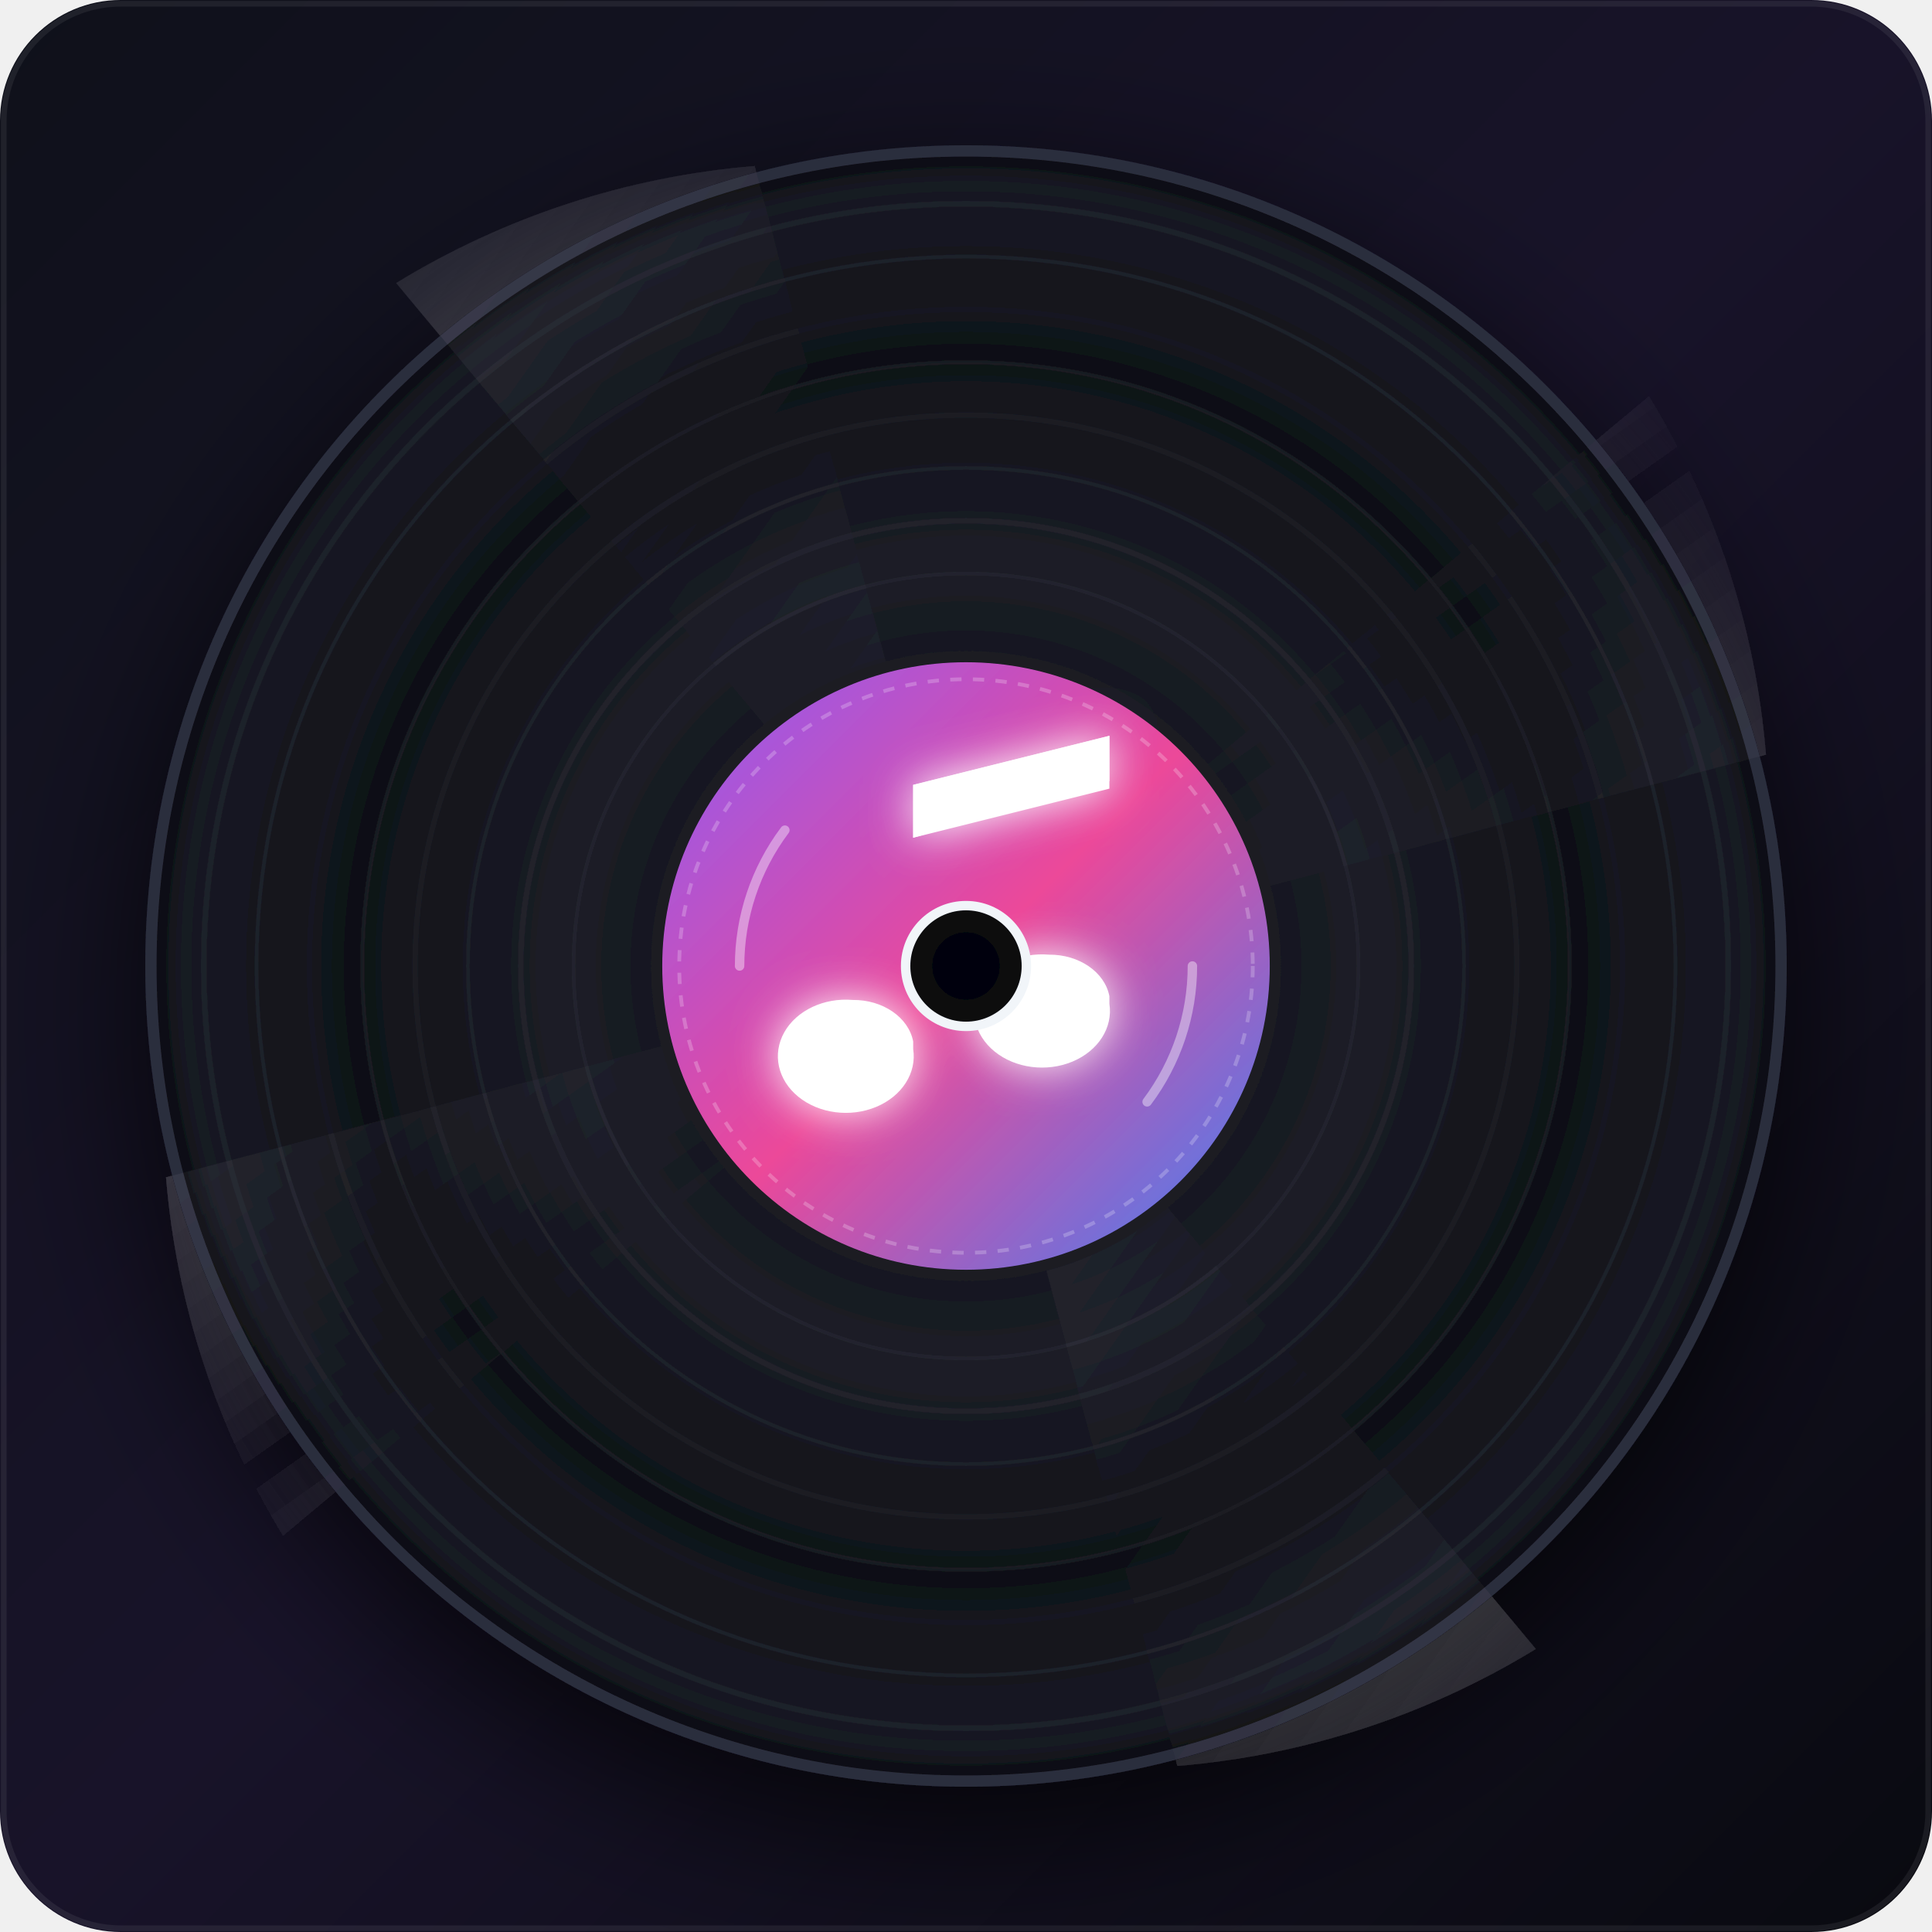
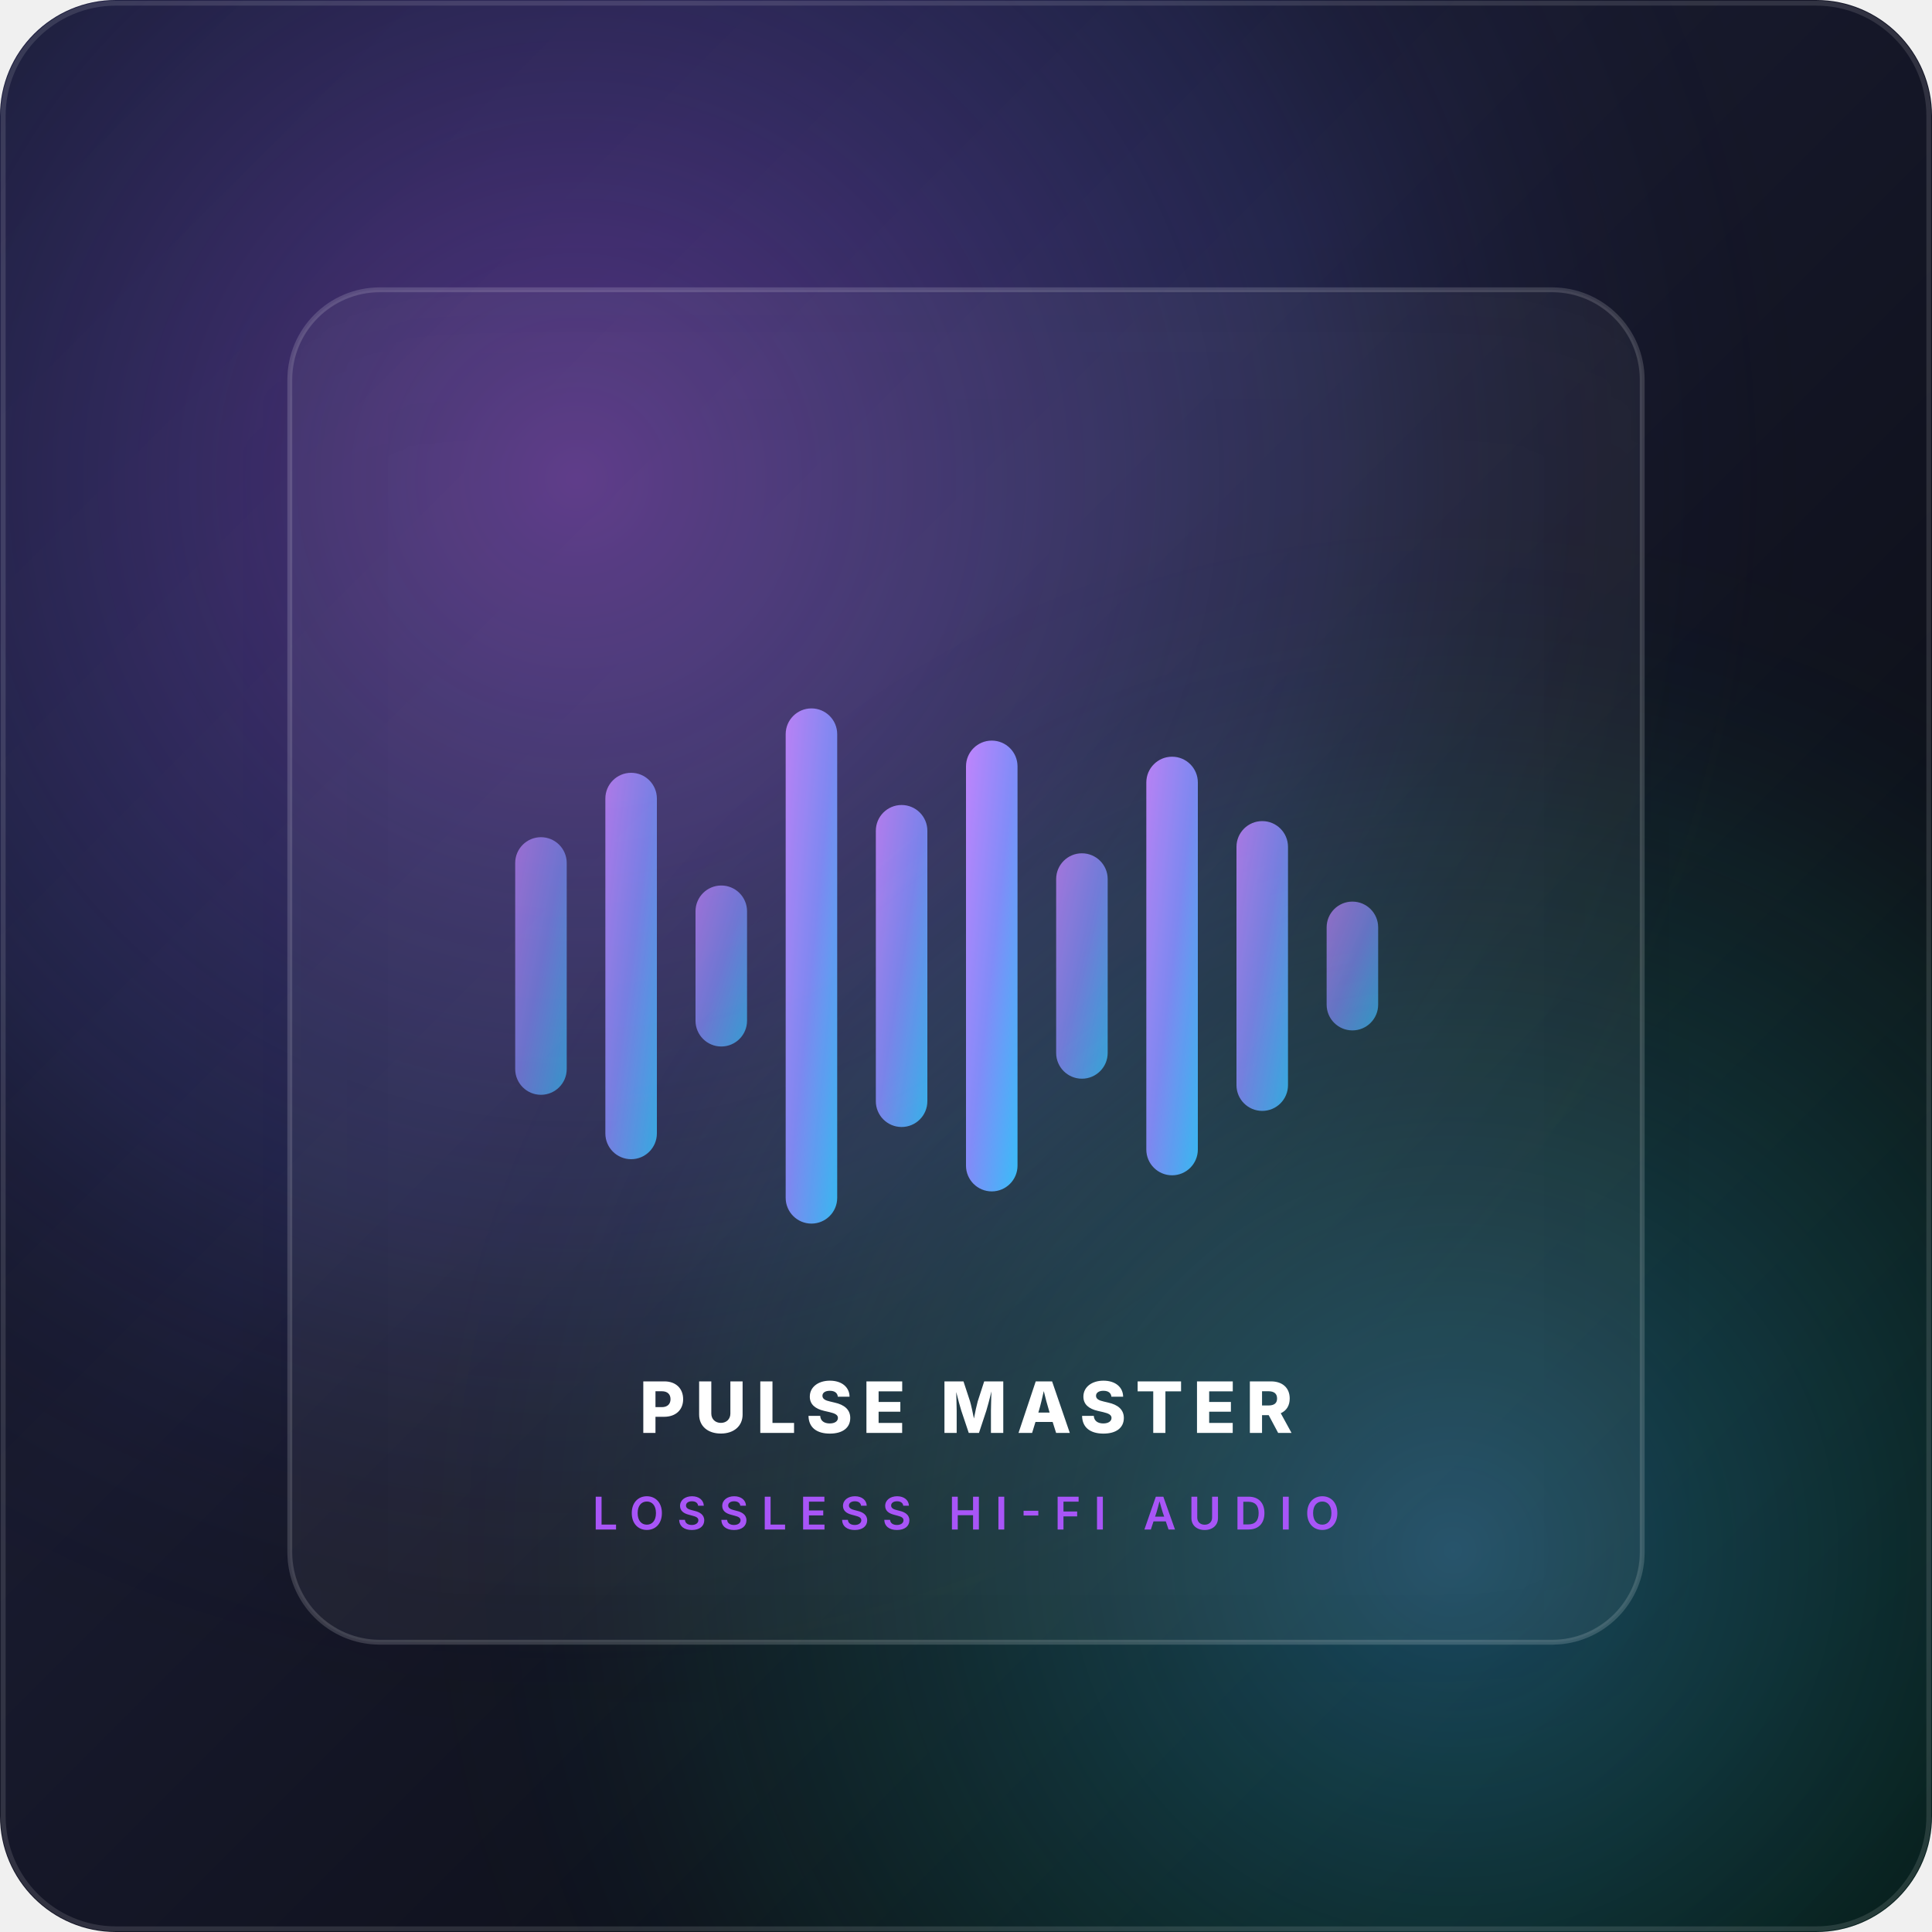
- <svg xmlns="http://www.w3.org/2000/svg" viewBox="0 0 512 512" width="100%" height="100%">
+ <svg xmlns="http://www.w3.org/2000/svg" viewBox="0 0 600 600" width="100%" height="100%">
  <defs>
    <linearGradient id="bgGrad" x1="0%" y1="0%" x2="100%" y2="100%">
      <stop offset="0%" stop-color="#0f111a" />
-       <stop offset="50%" stop-color="#181329" />
-       <stop offset="100%" stop-color="#090a10" />
+       <stop offset="40%" stop-color="#181a2e" />
+       <stop offset="80%" stop-color="#0b0d14" />
+       <stop offset="100%" stop-color="#050608" />
    </linearGradient>
-     <radialGradient id="vinylGrad" cx="50%" cy="50%" r="50%">
-       <stop offset="0%" stop-color="#242633" />
-       <stop offset="25%" stop-color="#14151e" />
-       <stop offset="50%" stop-color="#1b1c26" />
-       <stop offset="75%" stop-color="#101118" />
-       <stop offset="96%" stop-color="#181a24" />
-       <stop offset="100%" stop-color="#08080c" />
+     <radialGradient id="meshGlow1" cx="30%" cy="25%" r="65%">
+       <stop offset="0%" stop-color="rgba(168, 85, 247, 0.45)" />
+       <stop offset="60%" stop-color="rgba(99, 102, 241, 0.15)" />
+       <stop offset="100%" stop-color="transparent" />
    </radialGradient>
-     <linearGradient id="labelGrad" x1="0%" y1="0%" x2="100%" y2="100%">
-       <stop offset="0%" stop-color="#8b5cf6" />
-       <stop offset="50%" stop-color="#ec4899" />
-       <stop offset="100%" stop-color="#3b82f6" />
+     <radialGradient id="meshGlow2" cx="75%" cy="80%" r="55%">
+       <stop offset="0%" stop-color="rgba(56, 189, 248, 0.35)" />
+       <stop offset="70%" stop-color="rgba(16, 185, 129, 0.08)" />
+       <stop offset="100%" stop-color="transparent" />
+     </radialGradient>
+     <linearGradient id="accentGrad" x1="0%" y1="0%" x2="100%" y2="100%">
+       <stop offset="0%" stop-color="#c084fc" />
+       <stop offset="50%" stop-color="#818cf8" />
+       <stop offset="100%" stop-color="#38bdf8" />
    </linearGradient>
-     <linearGradient id="sheen" x1="0%" y1="0%" x2="100%" y2="100%">
-       <stop offset="0%" stop-color="rgba(255,255,255,0.08)" />
-       <stop offset="50%" stop-color="rgba(255,255,255,0)" />
-       <stop offset="100%" stop-color="rgba(255,255,255,0.06)" />
-     </linearGradient>
-     <filter id="musicGlow" x="-20%" y="-20%" width="140%" height="140%">
-       <feGaussianBlur stdDeviation="6" result="blur" />
-       <feMerge>
-         <feMergeNode in="blur" />
-         <feMergeNode in="SourceGraphic" />
-       </feMerge>
-     </filter>
-     <filter id="discShadow" x="-10%" y="-10%" width="120%" height="120%">
-       <feDropShadow dx="0" dy="12" stdDeviation="20" flood-color="#000000" flood-opacity="0.75" />
+     <filter id="glassShadow" x="-20%" y="-20%" width="140%" height="140%">
+       <feDropShadow dx="0" dy="16" stdDeviation="24" flood-color="#000000" flood-opacity="0.8" />
    </filter>
  </defs>
-   <rect width="512" height="512" rx="32" fill="url(#bgGrad)" />
-   <rect width="510" height="510" x="1" y="1" rx="31" fill="none" stroke="rgba(255,255,255,0.07)" stroke-width="1.5" />
-   <g filter="url(#discShadow)">
-     <circle cx="256" cy="256" r="216" fill="url(#vinylGrad)" stroke="#2b2d3d" stroke-width="3" />
-     <circle cx="256" cy="256" r="202" fill="none" stroke="rgba(255,255,255,0.035)" stroke-width="1.5" />
-     <circle cx="256" cy="256" r="188" fill="none" stroke="rgba(255,255,255,0.045)" stroke-width="1" />
-     <circle cx="256" cy="256" r="174" fill="none" stroke="rgba(255,255,255,0.03)" stroke-width="1.5" />
-     <circle cx="256" cy="256" r="160" fill="none" stroke="rgba(255,255,255,0.04)" stroke-width="1" />
-     <circle cx="256" cy="256" r="146" fill="none" stroke="rgba(255,255,255,0.035)" stroke-width="1.5" />
-     <circle cx="256" cy="256" r="132" fill="none" stroke="rgba(255,255,255,0.04)" stroke-width="1" />
-     <circle cx="256" cy="256" r="118" fill="none" stroke="rgba(255,255,255,0.035)" stroke-width="1.5" />
-     <circle cx="256" cy="256" r="104" fill="none" stroke="rgba(255,255,255,0.04)" stroke-width="1" />
-     <path d="M 256 256 L 105 75 A 216 216 0 0 1 200 44 Z" fill="url(#sheen)" />
-     <path d="M 256 256 L 407 437 A 216 216 0 0 1 312 468 Z" fill="url(#sheen)" />
-     <path d="M 256 256 L 437 105 A 216 216 0 0 1 468 200 Z" fill="url(#sheen)" />
-     <path d="M 256 256 L 75 407 A 216 216 0 0 1 44 312 Z" fill="url(#sheen)" />
-     <circle cx="256" cy="256" r="82" fill="url(#labelGrad)" stroke="#1a1a24" stroke-width="3" />
-     <circle cx="256" cy="256" r="76" fill="none" stroke="rgba(255,255,255,0.22)" stroke-width="1" stroke-dasharray="3 3" />
-     <g filter="url(#musicGlow)" fill="#ffffff">
-       <path d="M 242 222                 L 242 278                 A 18 15 0 1 1 226 265                 A 16 13 0 0 1 242 276                 L 242 208                 L 294 195                 L 294 266                 A 18 15 0 1 1 278 253                 A 16 13 0 0 1 294 264                 L 294 207                 Z" />
-       <polygon points="242,208 294,195 294,209 242,222" />
-     </g>
-     <path d="M 196 256 A 60 60 0 0 1 208 220" fill="none" stroke="rgba(255,255,255,0.4)" stroke-width="2.5" stroke-linecap="round" />
-     <path d="M 316 256 A 60 60 0 0 1 304 292" fill="none" stroke="rgba(255,255,255,0.4)" stroke-width="2.5" stroke-linecap="round" />
-     <circle cx="256" cy="256" r="16" fill="#090a10" stroke="#f1f5f9" stroke-width="2.5" />
-     <circle cx="256" cy="256" r="9" fill="#050608" />
+   <rect width="600" height="600" rx="36" fill="url(#bgGrad)" />
+   <rect width="600" height="600" rx="36" fill="url(#meshGlow1)" />
+   <rect width="600" height="600" rx="36" fill="url(#meshGlow2)" />
+   <rect width="598" height="598" x="1" y="1" rx="35" fill="none" stroke="rgba(255, 255, 255, 0.12)" stroke-width="1.5" />
+   <g filter="url(#glassShadow)">
+     <rect x="90" y="90" width="420" height="420" rx="28" fill="rgba(255, 255, 255, 0.04)" stroke="rgba(255, 255, 255, 0.15)" stroke-width="1.5" />
  </g>
+   <g transform="translate(160, 220)">
+     <rect x="0" y="40" width="16" height="80" rx="8" fill="url(#accentGrad)" opacity="0.7" />
+     <rect x="28" y="20" width="16" height="120" rx="8" fill="url(#accentGrad)" opacity="0.85" />
+     <rect x="56" y="55" width="16" height="50" rx="8" fill="url(#accentGrad)" opacity="0.75" />
+     <rect x="84" y="0" width="16" height="160" rx="8" fill="url(#accentGrad)" opacity="0.95" />
+     <rect x="112" y="30" width="16" height="100" rx="8" fill="url(#accentGrad)" opacity="0.9" />
+     <rect x="140" y="10" width="16" height="140" rx="8" fill="url(#accentGrad)" opacity="1" />
+     <rect x="168" y="45" width="16" height="70" rx="8" fill="url(#accentGrad)" opacity="0.8" />
+     <rect x="196" y="15" width="16" height="130" rx="8" fill="url(#accentGrad)" opacity="0.95" />
+     <rect x="224" y="35" width="16" height="90" rx="8" fill="url(#accentGrad)" opacity="0.85" />
+     <rect x="252" y="60" width="16" height="40" rx="8" fill="url(#accentGrad)" opacity="0.7" />
+   </g>
+   <text x="300" y="445" font-family="-apple-system, BlinkMacSystemFont, 'Inter', 'Segoe UI', Roboto, sans-serif" font-size="22" font-weight="800" fill="#ffffff" text-anchor="middle" letter-spacing="3">PULSE MASTER</text>
+   <text x="300" y="475" font-family="-apple-system, BlinkMacSystemFont, 'Inter', 'Segoe UI', Roboto, sans-serif" font-size="14" font-weight="600" fill="#a855f7" text-anchor="middle" letter-spacing="4">LOSSLESS HI-FI AUDIO</text>
</svg>
